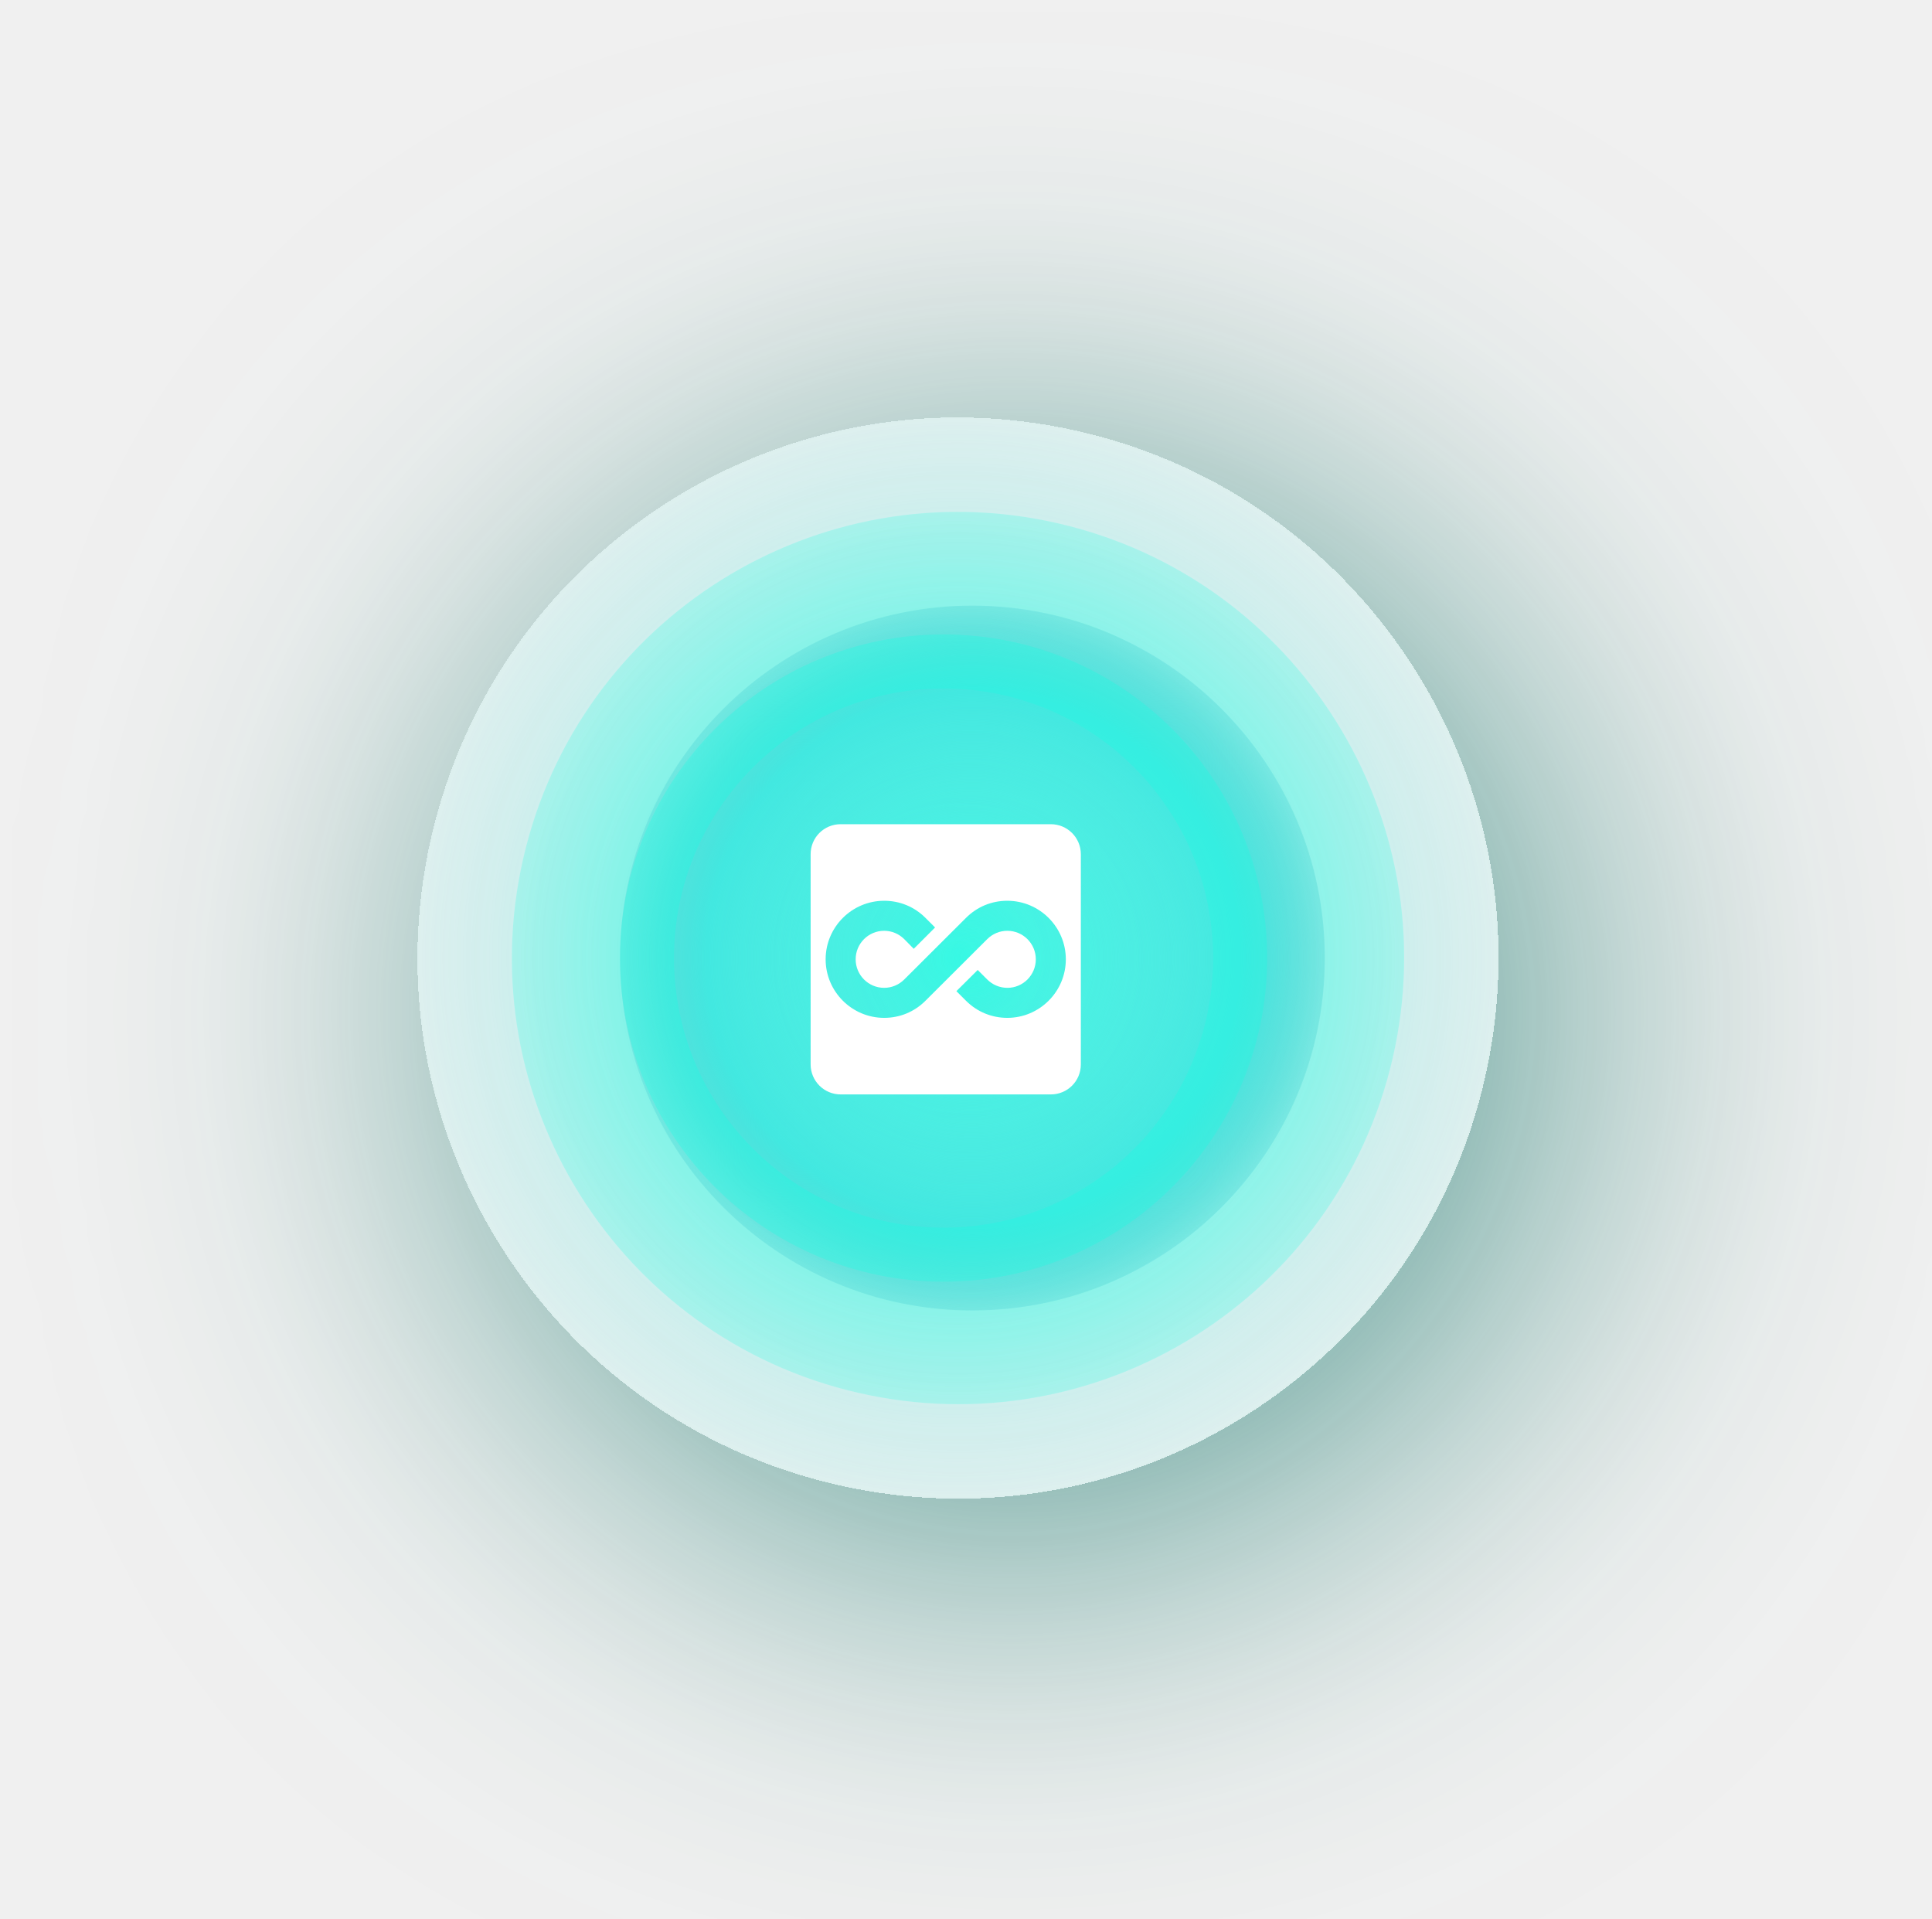
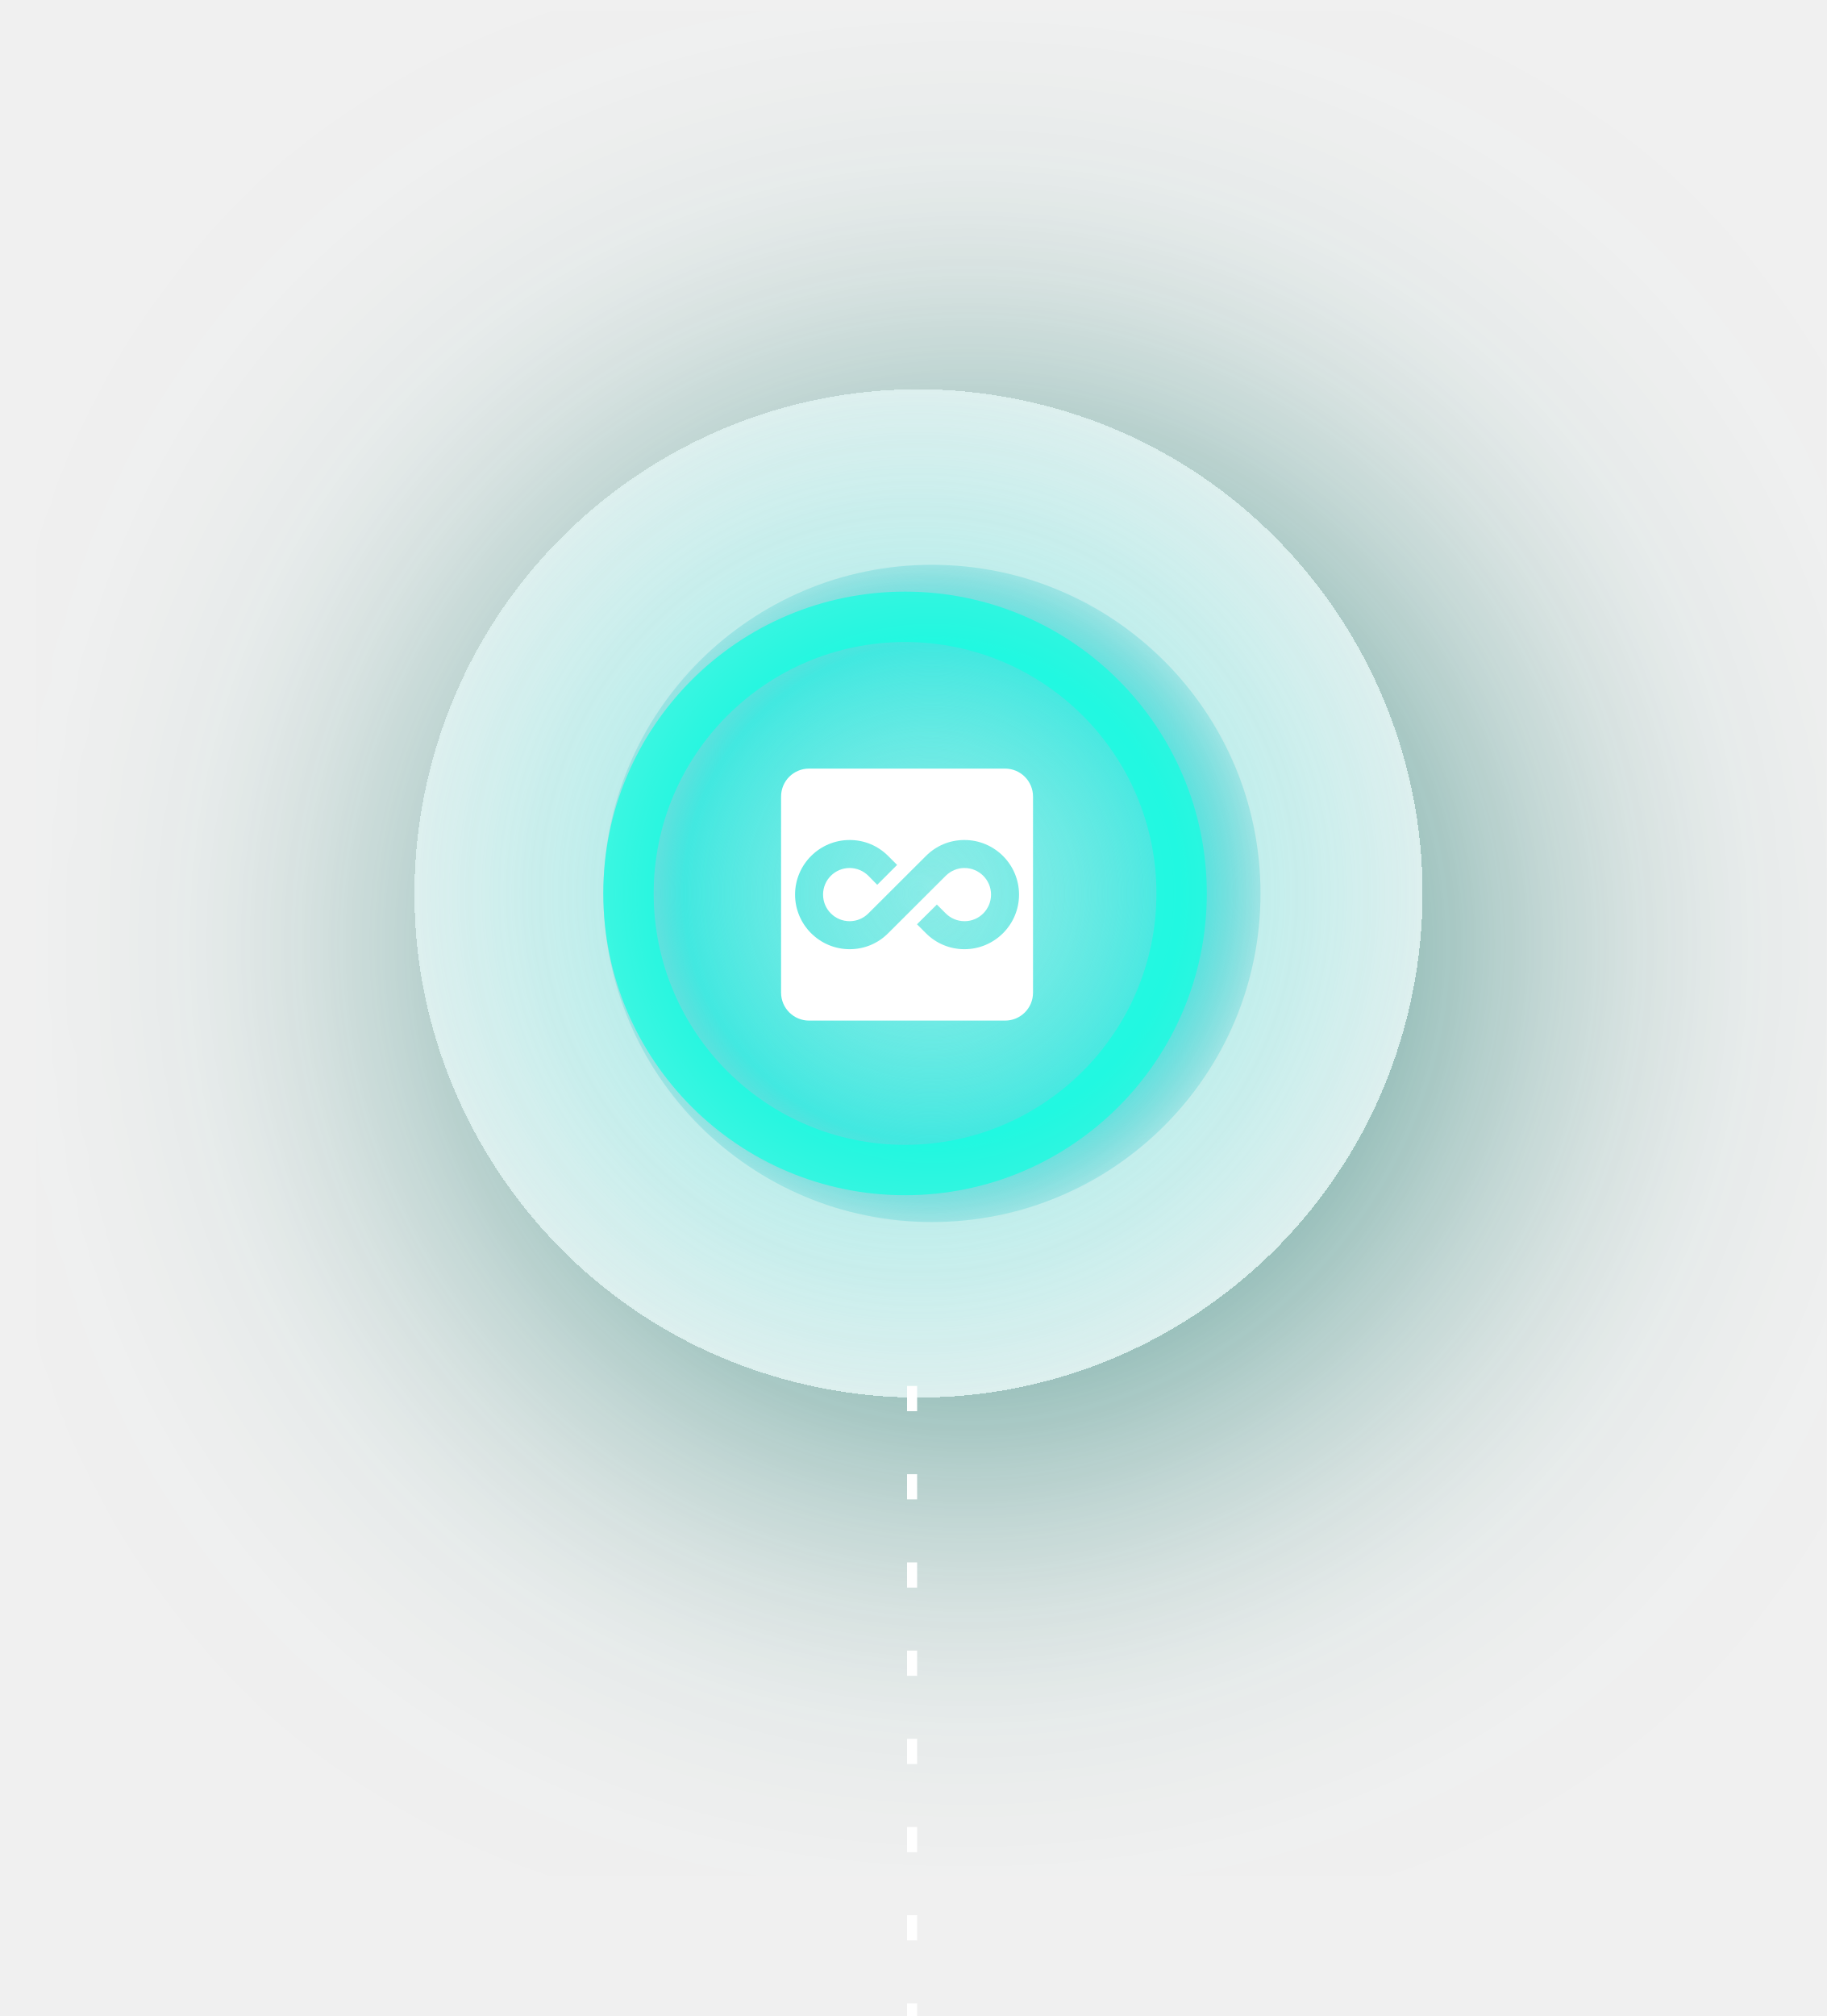
- <svg xmlns="http://www.w3.org/2000/svg" width="143" height="142" viewBox="0 0 143 142" fill="none">
-   <g opacity="0.65" filter="url(#filter0_d_123_1170)">
-     <path d="M109.906 79.818C114.827 58.28 101.356 36.831 79.818 31.91C58.28 26.989 36.831 40.46 31.91 61.998C26.989 83.536 40.46 104.985 61.998 109.906C83.536 114.827 104.985 101.356 109.906 79.818Z" fill="url(#paint0_radial_123_1170)" fill-opacity="0.9" shape-rendering="crispEdges" />
+ <svg xmlns="http://www.w3.org/2000/svg" width="145" height="160" viewBox="0 0 145 160" fill="none">
+   <g clip-path="url(#clip0_750_320)">
+     <g opacity="0.65" filter="url(#filter0_d_750_320)">
+       <path d="M111.906 79.818C116.827 58.28 103.356 36.831 81.818 31.91C60.28 26.989 38.831 40.46 33.91 61.998C28.989 83.536 42.46 104.985 63.998 109.906C85.536 114.827 106.985 101.356 111.906 79.818Z" fill="url(#paint0_radial_750_320)" fill-opacity="0.9" shape-rendering="crispEdges" />
+     </g>
+     <path d="M73.974 96.989C88.379 96.989 100.057 85.312 100.057 70.907C100.057 56.502 88.379 44.824 73.974 44.824C59.569 44.824 47.892 56.502 47.892 70.907C47.892 85.312 59.569 96.989 73.974 96.989Z" fill="url(#paint1_radial_750_320)" />
+     <path d="M71.841 92.859C83.965 92.859 93.793 83.031 93.793 70.907C93.793 58.783 83.965 48.955 71.841 48.955C59.717 48.955 49.889 58.783 49.889 70.907C49.889 83.031 59.717 92.859 71.841 92.859Z" stroke="#13FFE2" stroke-opacity="0.7" stroke-width="4" stroke-miterlimit="10" />
+     <line x1="72.4" y1="110" x2="72.4" y2="160" stroke="white" stroke-width="0.8" stroke-dasharray="2 5" />
+     <path d="M79.778 61H64.222C62.989 61 62 61.989 62 63.222V78.778C62 80.011 63 81 64.222 81H79.778C81.011 81 82 80.011 82 78.778V63.222C82 61.989 81 61 79.778 61ZM76.556 75.333C75.411 75.333 74.322 74.889 73.5 74.067L72.789 73.356L74.367 71.789L75.067 72.489C75.467 72.889 76 73.111 76.567 73.111C77.722 73.111 78.667 72.167 78.667 71C78.667 69.833 77.722 68.889 76.556 68.889C76 68.889 75.467 69.111 75.067 69.511L70.5 74.067C69.678 74.889 68.6 75.333 67.444 75.333C65.056 75.333 63.111 73.389 63.111 71C63.111 68.611 65.056 66.667 67.444 66.667C68.6 66.667 69.678 67.111 70.5 67.933L71.211 68.644L69.633 70.222L68.933 69.511C68.533 69.111 68 68.889 67.444 68.889C66.278 68.889 65.333 69.833 65.333 71C65.333 72.167 66.278 73.111 67.444 73.111C68 73.111 68.533 72.889 68.933 72.489L73.5 67.933C74.322 67.111 75.4 66.667 76.556 66.667C78.944 66.667 80.889 68.611 80.889 71C80.889 73.389 78.944 75.333 76.556 75.333Z" fill="white" />
  </g>
-   <path d="M103.086 78.299C107.169 60.528 96.073 42.812 78.302 38.729C60.531 34.646 42.815 45.742 38.732 63.513C34.649 81.284 45.745 99 63.516 103.083C81.287 107.166 99.003 96.07 103.086 78.299Z" fill="url(#paint1_radial_123_1170)" fill-opacity="0.7" />
-   <path d="M71.974 96.989C86.379 96.989 98.057 85.312 98.057 70.907C98.057 56.502 86.379 44.824 71.974 44.824C57.569 44.824 45.892 56.502 45.892 70.907C45.892 85.312 57.569 96.989 71.974 96.989Z" fill="url(#paint2_radial_123_1170)" />
-   <path d="M69.841 92.859C81.965 92.859 91.793 83.031 91.793 70.907C91.793 58.783 81.965 48.955 69.841 48.955C57.717 48.955 47.889 58.783 47.889 70.907C47.889 83.031 57.717 92.859 69.841 92.859Z" stroke="#13FFE2" stroke-opacity="0.28" stroke-width="4" stroke-miterlimit="10" />
-   <path d="M77.778 61H62.222C60.989 61 60 61.989 60 63.222V78.778C60 80.011 61 81 62.222 81H77.778C79.011 81 80 80.011 80 78.778V63.222C80 61.989 79 61 77.778 61ZM74.556 75.333C73.411 75.333 72.322 74.889 71.5 74.067L70.789 73.356L72.367 71.789L73.067 72.489C73.467 72.889 74 73.111 74.567 73.111C75.722 73.111 76.667 72.167 76.667 71C76.667 69.833 75.722 68.889 74.556 68.889C74 68.889 73.467 69.111 73.067 69.511L68.5 74.067C67.678 74.889 66.6 75.333 65.444 75.333C63.056 75.333 61.111 73.389 61.111 71C61.111 68.611 63.056 66.667 65.444 66.667C66.6 66.667 67.678 67.111 68.5 67.933L69.211 68.644L67.633 70.222L66.933 69.511C66.533 69.111 66 68.889 65.444 68.889C64.278 68.889 63.333 69.833 63.333 71C63.333 72.167 64.278 73.111 65.444 73.111C66 73.111 66.533 72.889 66.933 72.489L71.5 67.933C72.322 67.111 73.4 66.667 74.556 66.667C76.944 66.667 78.889 68.611 78.889 71C78.889 73.389 76.944 75.333 74.556 75.333Z" fill="white" />
  <defs>
-     <filter id="filter0_d_123_1170" x="0.896" y="0.896" width="148.023" height="148.023" filterUnits="userSpaceOnUse" color-interpolation-filters="sRGB">
+     <filter id="filter0_d_750_320" x="2.896" y="0.896" width="148.023" height="148.023" filterUnits="userSpaceOnUse" color-interpolation-filters="sRGB">
      <feFlood flood-opacity="0" result="BackgroundImageFix" />
      <feColorMatrix in="SourceAlpha" type="matrix" values="0 0 0 0 0 0 0 0 0 0 0 0 0 0 0 0 0 0 127 0" result="hardAlpha" />
      <feOffset dx="4" dy="4" />
      <feGaussianBlur stdDeviation="17" />
      <feComposite in2="hardAlpha" operator="out" />
      <feColorMatrix type="matrix" values="0 0 0 0 0 0 0 0 0 0.421 0 0 0 0 0.369 0 0 0 1 0" />
-       <feBlend mode="normal" in2="BackgroundImageFix" result="effect1_dropShadow_123_1170" />
-       <feBlend mode="normal" in="SourceGraphic" in2="effect1_dropShadow_123_1170" result="shape" />
+       <feBlend mode="normal" in2="BackgroundImageFix" result="effect1_dropShadow_750_320" />
+       <feBlend mode="normal" in="SourceGraphic" in2="effect1_dropShadow_750_320" result="shape" />
    </filter>
-     <radialGradient id="paint0_radial_123_1170" cx="0" cy="0" r="1" gradientUnits="userSpaceOnUse" gradientTransform="translate(70.9088 70.9076) scale(49.7)">
+     <radialGradient id="paint0_radial_750_320" cx="0" cy="0" r="1" gradientUnits="userSpaceOnUse" gradientTransform="translate(72.9088 70.9076) scale(49.7)">
      <stop stop-color="#42E8E0" />
      <stop offset="0.99" stop-color="#42E8E0" stop-opacity="0" />
    </radialGradient>
-     <radialGradient id="paint1_radial_123_1170" cx="0" cy="0" r="1" gradientUnits="userSpaceOnUse" gradientTransform="translate(70.9063 70.9065) scale(47.1532)">
-       <stop stop-color="#13FFE2" />
-       <stop offset="0.99" stop-color="#13FFE2" stop-opacity="0" />
-     </radialGradient>
-     <radialGradient id="paint2_radial_123_1170" cx="0" cy="0" r="1" gradientUnits="userSpaceOnUse" gradientTransform="translate(71.9742 70.9068) rotate(90) scale(26.0826)">
+     <radialGradient id="paint1_radial_750_320" cx="0" cy="0" r="1" gradientUnits="userSpaceOnUse" gradientTransform="translate(73.9742 70.9068) rotate(90) scale(26.0826)">
      <stop stop-color="#42E8E0" stop-opacity="0" />
      <stop offset="0.755" stop-color="#42E8E0" />
      <stop offset="1" stop-color="#3CCACE" stop-opacity="0.28" />
    </radialGradient>
+     <clipPath id="clip0_750_320">
+       <rect width="145" height="160" fill="white" />
+     </clipPath>
  </defs>
</svg>
